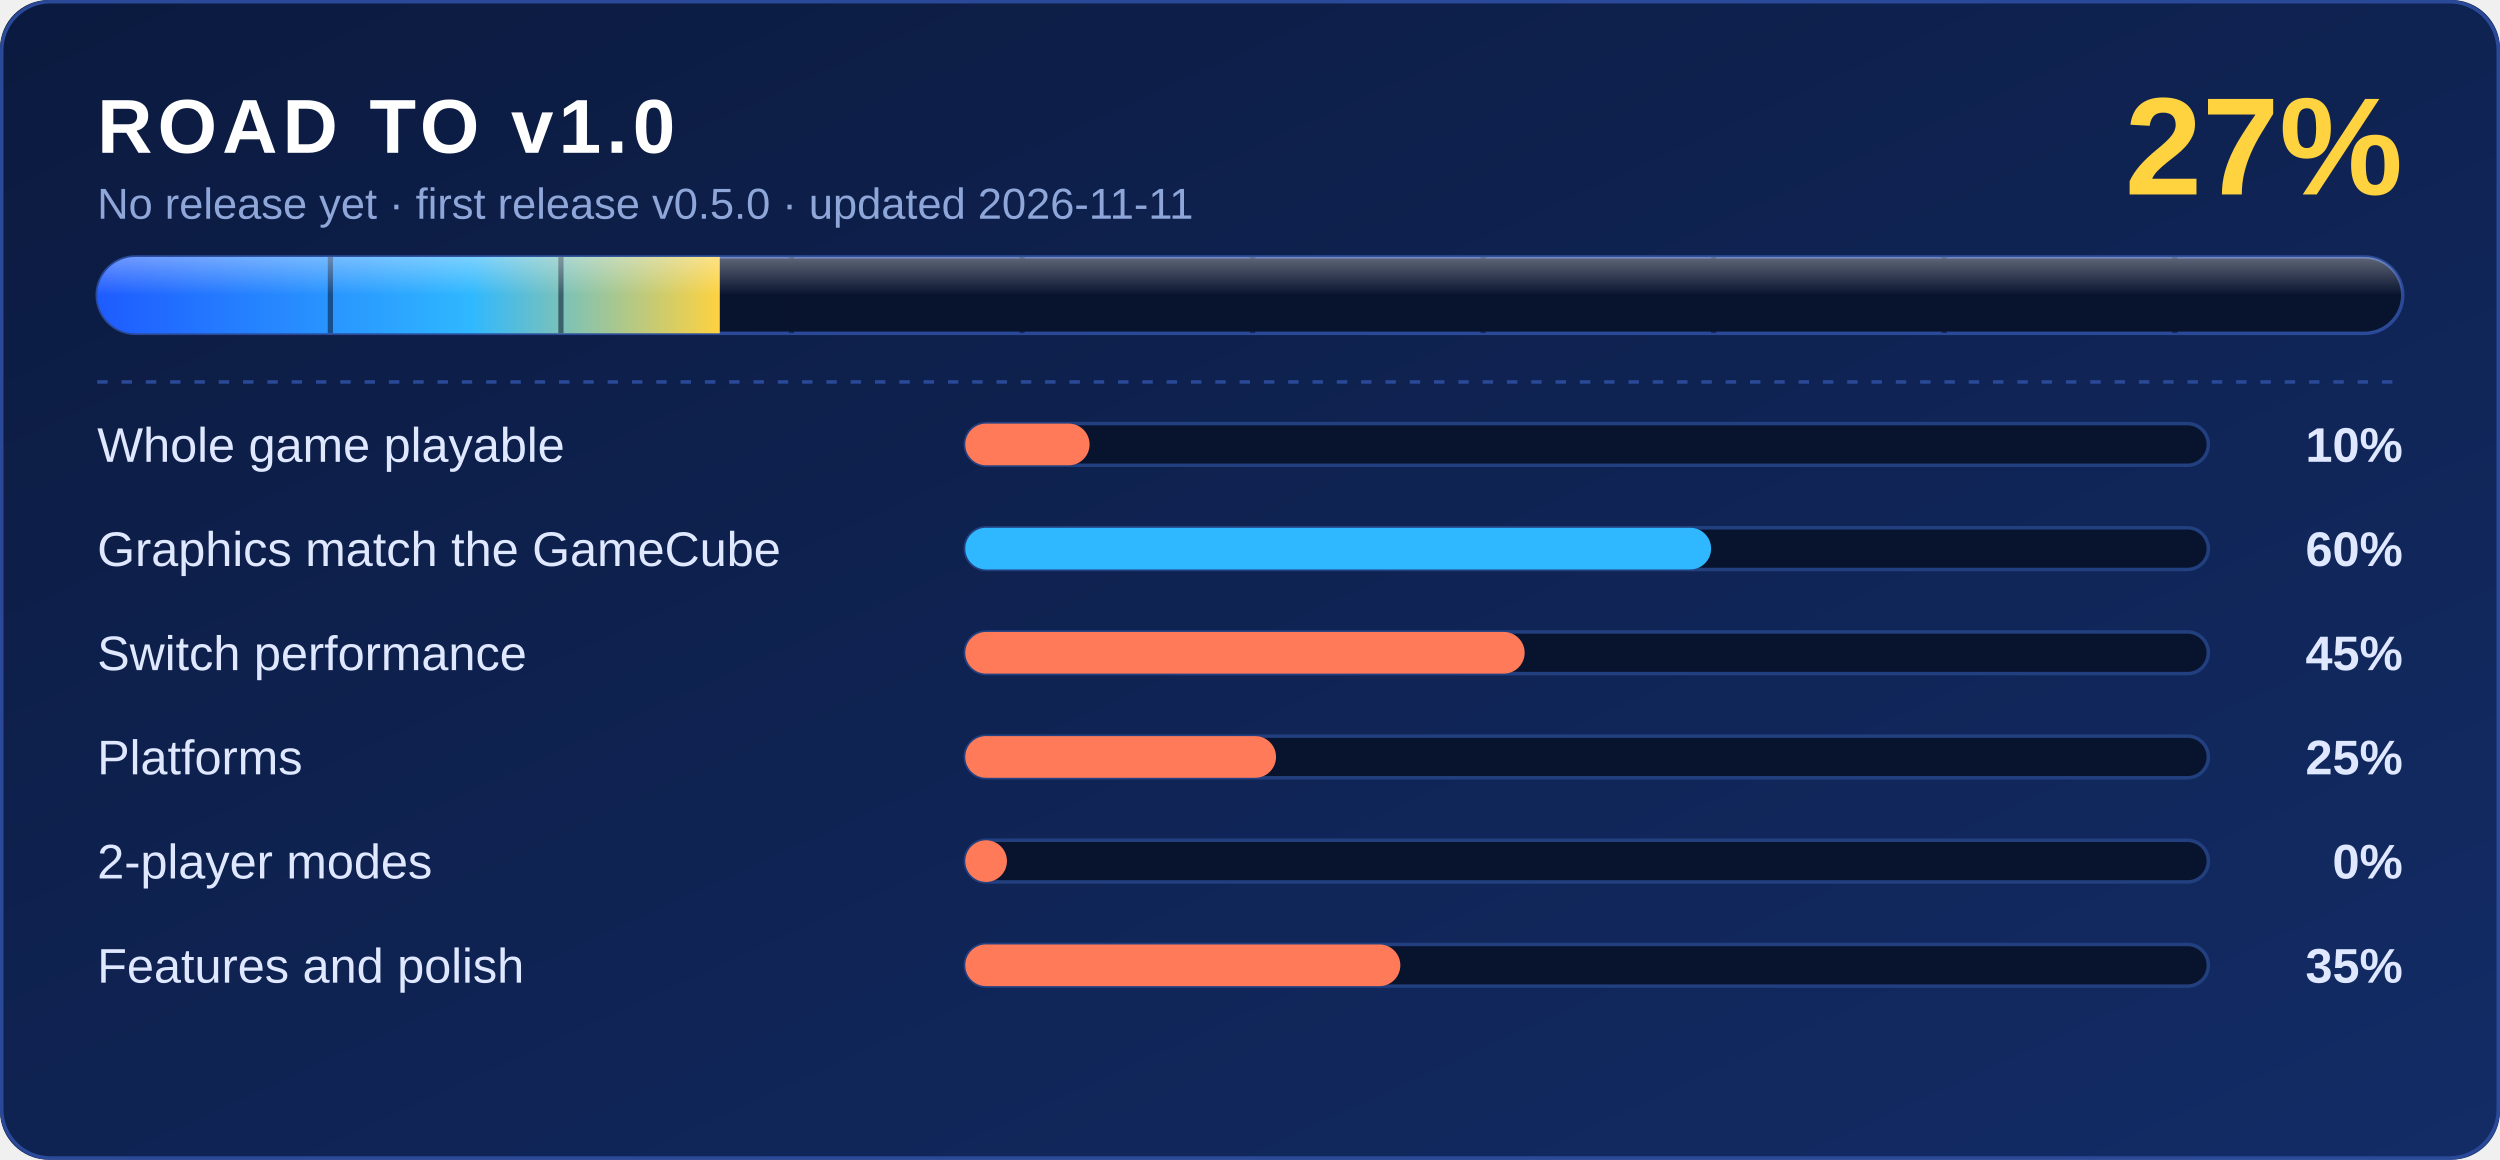
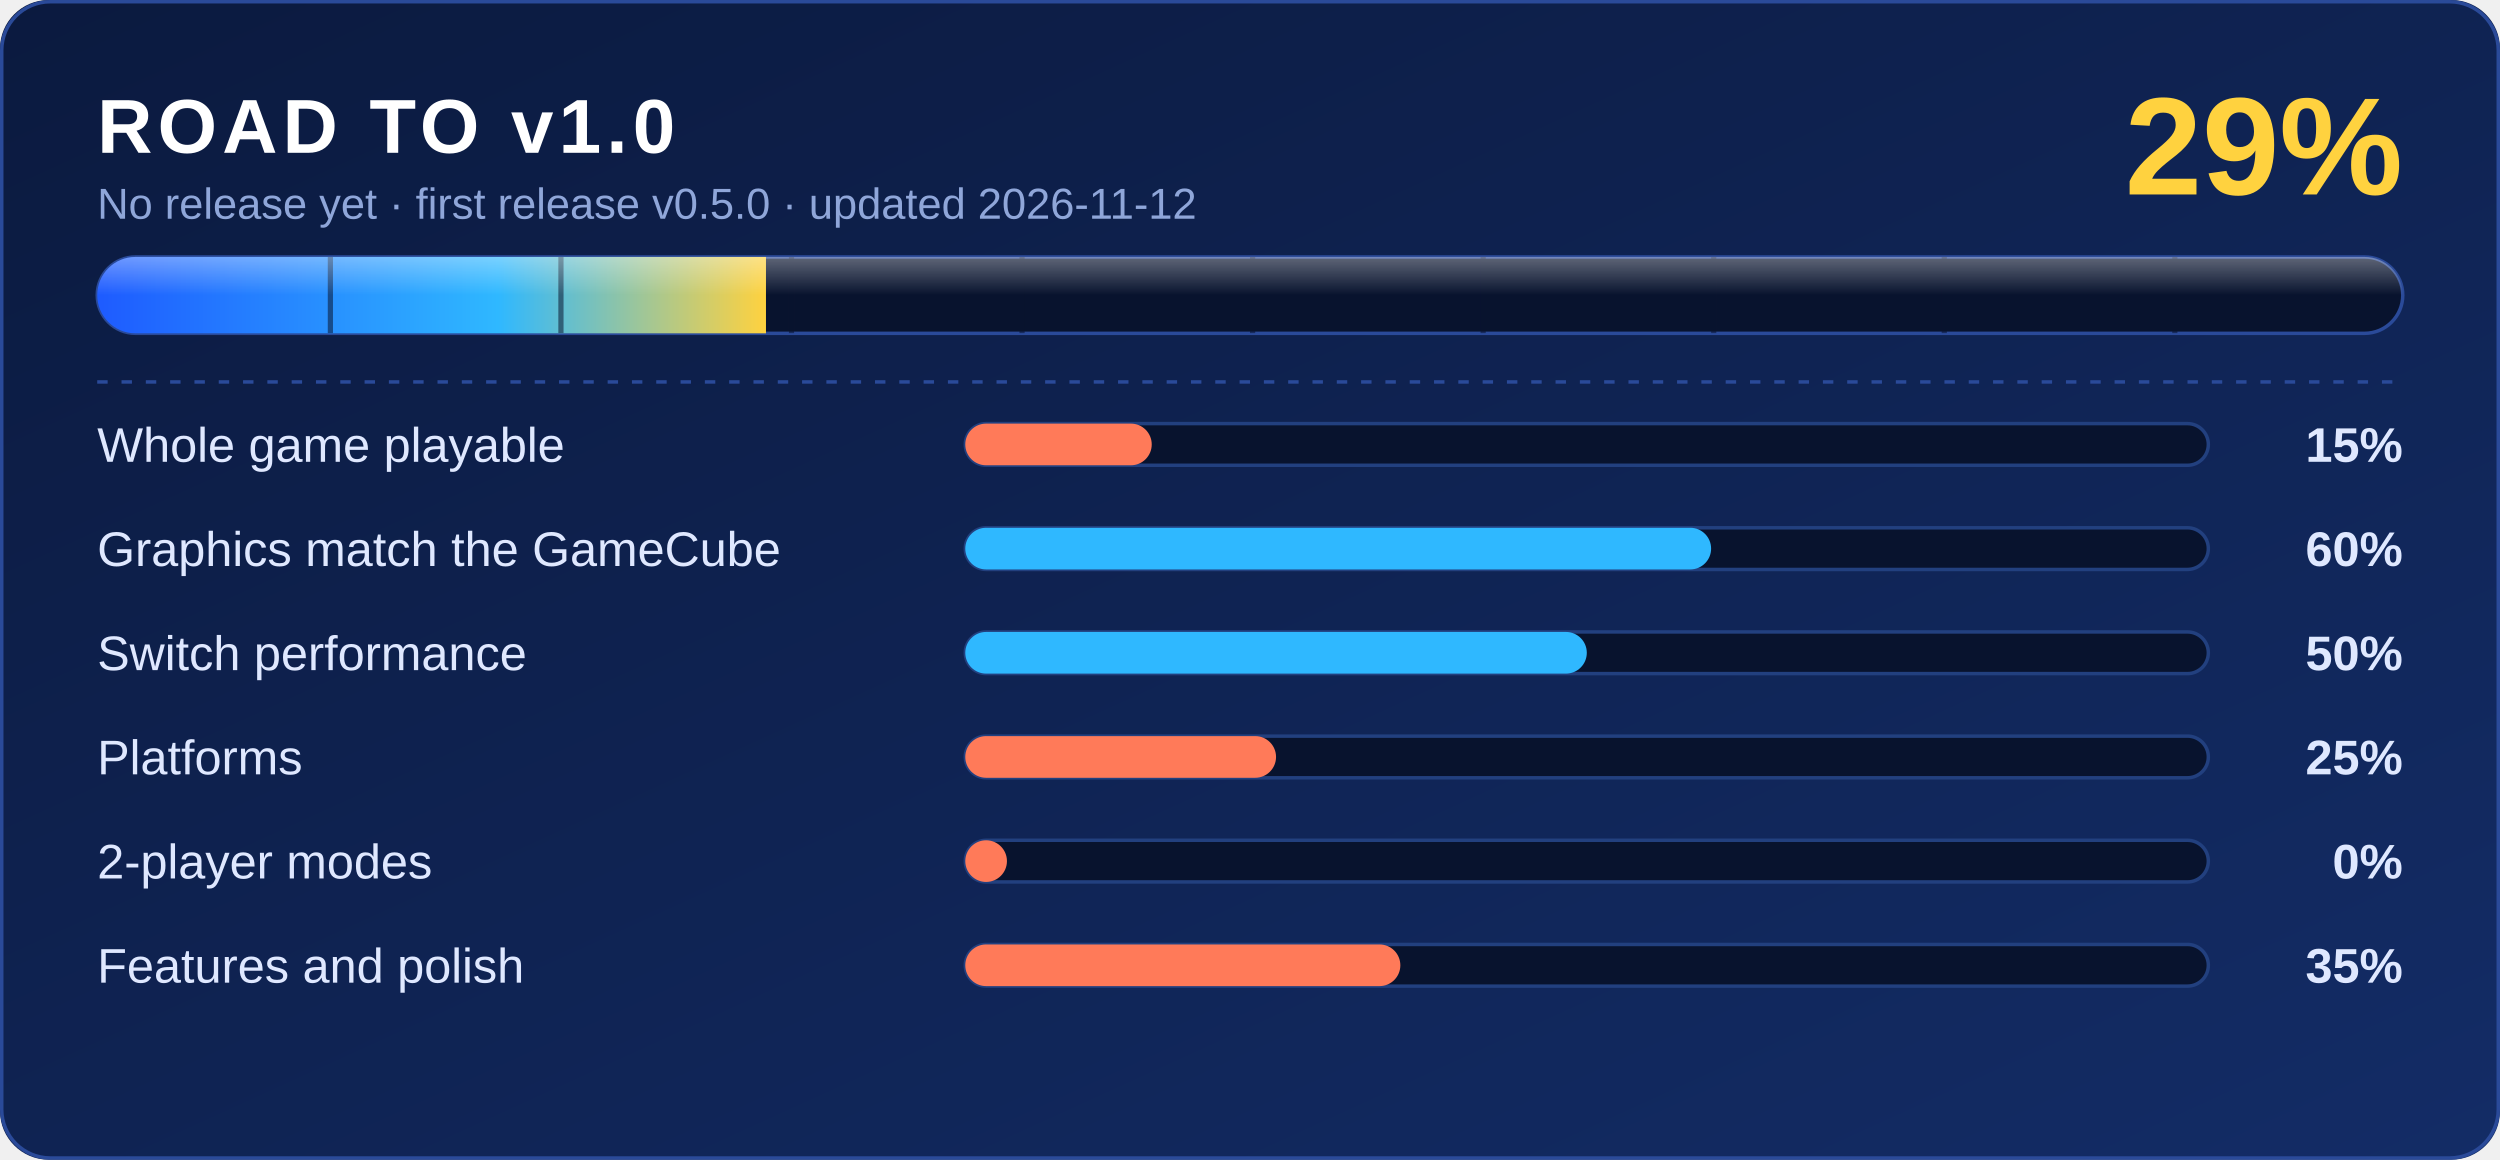
- <svg xmlns="http://www.w3.org/2000/svg" width="720" height="334" viewBox="0 0 720 334" role="img" aria-label="Road to v1.0: 27% done">
+ <svg xmlns="http://www.w3.org/2000/svg" width="720" height="334" viewBox="0 0 720 334" role="img" aria-label="Road to v1.0: 29% done">
  <defs>
    <linearGradient id="bg" x1="0" y1="0" x2="1" y2="1">
      <stop offset="0" stop-color="#0b1a3f" />
      <stop offset="1" stop-color="#132c66" />
    </linearGradient>
    <linearGradient id="fill" x1="0" y1="0" x2="1" y2="0">
      <stop offset="0" stop-color="#1e5bff" />
      <stop offset="0.6" stop-color="#2fb8ff" />
      <stop offset="1" stop-color="#ffd23f" />
    </linearGradient>
    <linearGradient id="shine" x1="0" y1="0" x2="0" y2="1">
      <stop offset="0" stop-color="#fff" stop-opacity="0.35" />
      <stop offset="0.5" stop-color="#fff" stop-opacity="0" />
    </linearGradient>
    <clipPath id="barclip">
      <rect x="28" y="74" width="664" height="22" rx="11" />
    </clipPath>
  </defs>
  <rect width="720" height="334" rx="14" fill="url(#bg)" />
  <rect x="0.5" y="0.5" width="719" height="333" rx="14" fill="none" stroke="#2a4a99" />
  <g font-family="'Segoe UI', -apple-system, 'Helvetica Neue', Arial, sans-serif">
    <text x="28" y="44" fill="#ffffff" font-size="22" font-weight="700" letter-spacing="1.5">ROAD TO v1.0</text>
-     <text x="28" y="63" fill="#8fa6d9" font-size="12.5">No release yet · first release v0.5.0 · updated 2026-11-11</text>
-     <text x="692" y="56" fill="#ffd23f" font-size="40" font-weight="800" text-anchor="end">27%</text>
+     <text x="28" y="63" fill="#8fa6d9" font-size="12.5">No release yet · first release v0.5.0 · updated 2026-11-12</text>
+     <text x="692" y="56" fill="#ffd23f" font-size="40" font-weight="800" text-anchor="end">29%</text>
    <rect x="28" y="74" width="664" height="22" rx="11" fill="#08132e" stroke="#2a4a99" />
    <g clip-path="url(#barclip)">
-       <rect x="28" y="74" width="179.3" height="22" fill="url(#fill)" />
+       <rect x="28" y="74" width="192.6" height="22" fill="url(#fill)" />
      <rect x="94.4" y="74" width="1.5" height="22" fill="#08132e" opacity="0.55" />
      <rect x="160.8" y="74" width="1.5" height="22" fill="#08132e" opacity="0.55" />
      <rect x="227.2" y="74" width="1.5" height="22" fill="#08132e" opacity="0.55" />
      <rect x="293.6" y="74" width="1.5" height="22" fill="#08132e" opacity="0.55" />
      <rect x="360.0" y="74" width="1.5" height="22" fill="#08132e" opacity="0.55" />
      <rect x="426.4" y="74" width="1.5" height="22" fill="#08132e" opacity="0.55" />
      <rect x="492.8" y="74" width="1.5" height="22" fill="#08132e" opacity="0.55" />
      <rect x="559.2" y="74" width="1.5" height="22" fill="#08132e" opacity="0.55" />
      <rect x="625.6" y="74" width="1.5" height="22" fill="#08132e" opacity="0.55" />
      <rect x="28" y="74" width="664" height="22" fill="url(#shine)" />
    </g>
    <line x1="28" y1="110" x2="692" y2="110" stroke="#2a4a99" stroke-dasharray="3 4" />
    <text x="28" y="133" fill="#dfe8ff" font-size="14">Whole game playable</text>
    <rect x="278" y="122" width="358" height="12" rx="6" fill="#08132e" stroke="#22407f" />
-     <rect x="278" y="122" width="35.8" height="12" rx="6" fill="#ff7a59" />
-     <text x="692" y="133" fill="#dfe8ff" font-size="14" font-weight="600" text-anchor="end">10%</text>
+     <rect x="278" y="122" width="53.7" height="12" rx="6" fill="#ff7a59" />
+     <text x="692" y="133" fill="#dfe8ff" font-size="14" font-weight="600" text-anchor="end">15%</text>
    <text x="28" y="163" fill="#dfe8ff" font-size="14">Graphics match the GameCube</text>
    <rect x="278" y="152" width="358" height="12" rx="6" fill="#08132e" stroke="#22407f" />
    <rect x="278" y="152" width="214.8" height="12" rx="6" fill="#2fb8ff" />
    <text x="692" y="163" fill="#dfe8ff" font-size="14" font-weight="600" text-anchor="end">60%</text>
    <text x="28" y="193" fill="#dfe8ff" font-size="14">Switch performance</text>
    <rect x="278" y="182" width="358" height="12" rx="6" fill="#08132e" stroke="#22407f" />
-     <rect x="278" y="182" width="161.1" height="12" rx="6" fill="#ff7a59" />
-     <text x="692" y="193" fill="#dfe8ff" font-size="14" font-weight="600" text-anchor="end">45%</text>
+     <rect x="278" y="182" width="179.0" height="12" rx="6" fill="#2fb8ff" />
+     <text x="692" y="193" fill="#dfe8ff" font-size="14" font-weight="600" text-anchor="end">50%</text>
    <text x="28" y="223" fill="#dfe8ff" font-size="14">Platforms</text>
    <rect x="278" y="212" width="358" height="12" rx="6" fill="#08132e" stroke="#22407f" />
    <rect x="278" y="212" width="89.5" height="12" rx="6" fill="#ff7a59" />
    <text x="692" y="223" fill="#dfe8ff" font-size="14" font-weight="600" text-anchor="end">25%</text>
    <text x="28" y="253" fill="#dfe8ff" font-size="14">2-player modes</text>
    <rect x="278" y="242" width="358" height="12" rx="6" fill="#08132e" stroke="#22407f" />
    <rect x="278" y="242" width="12.0" height="12" rx="6" fill="#ff7a59" />
    <text x="692" y="253" fill="#dfe8ff" font-size="14" font-weight="600" text-anchor="end">0%</text>
    <text x="28" y="283" fill="#dfe8ff" font-size="14">Features and polish</text>
    <rect x="278" y="272" width="358" height="12" rx="6" fill="#08132e" stroke="#22407f" />
    <rect x="278" y="272" width="125.3" height="12" rx="6" fill="#ff7a59" />
    <text x="692" y="283" fill="#dfe8ff" font-size="14" font-weight="600" text-anchor="end">35%</text>
  </g>
</svg>
